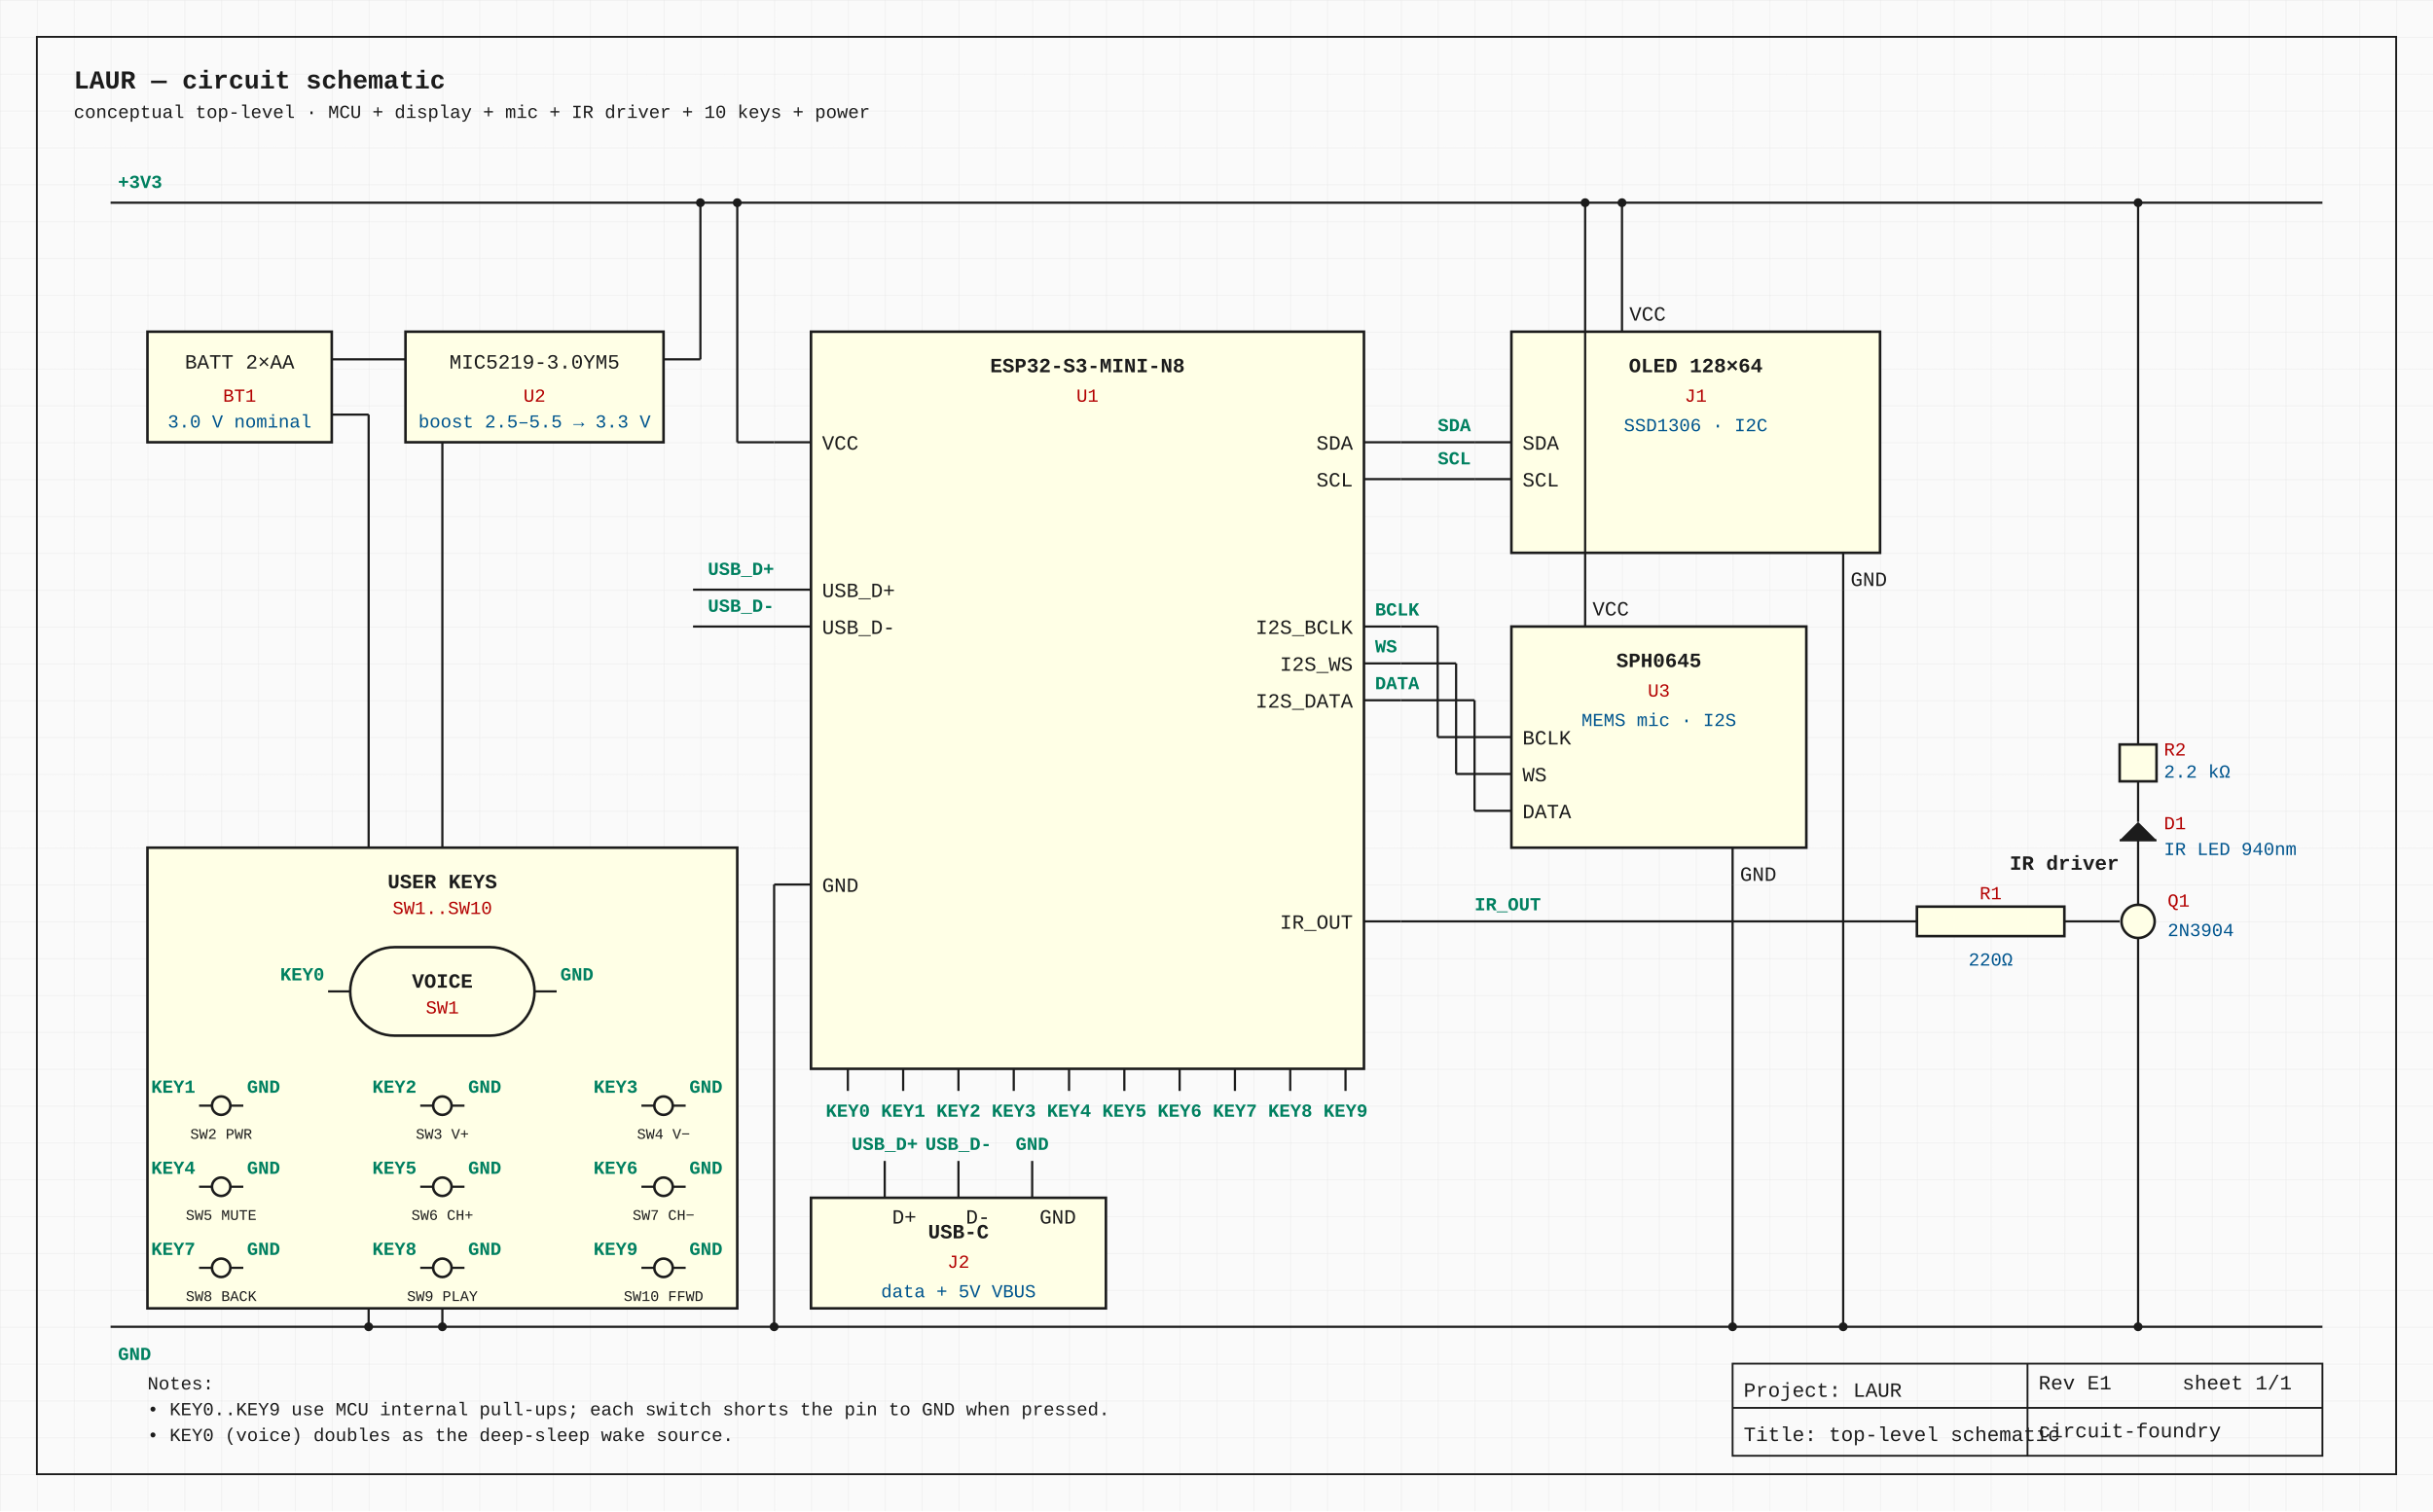
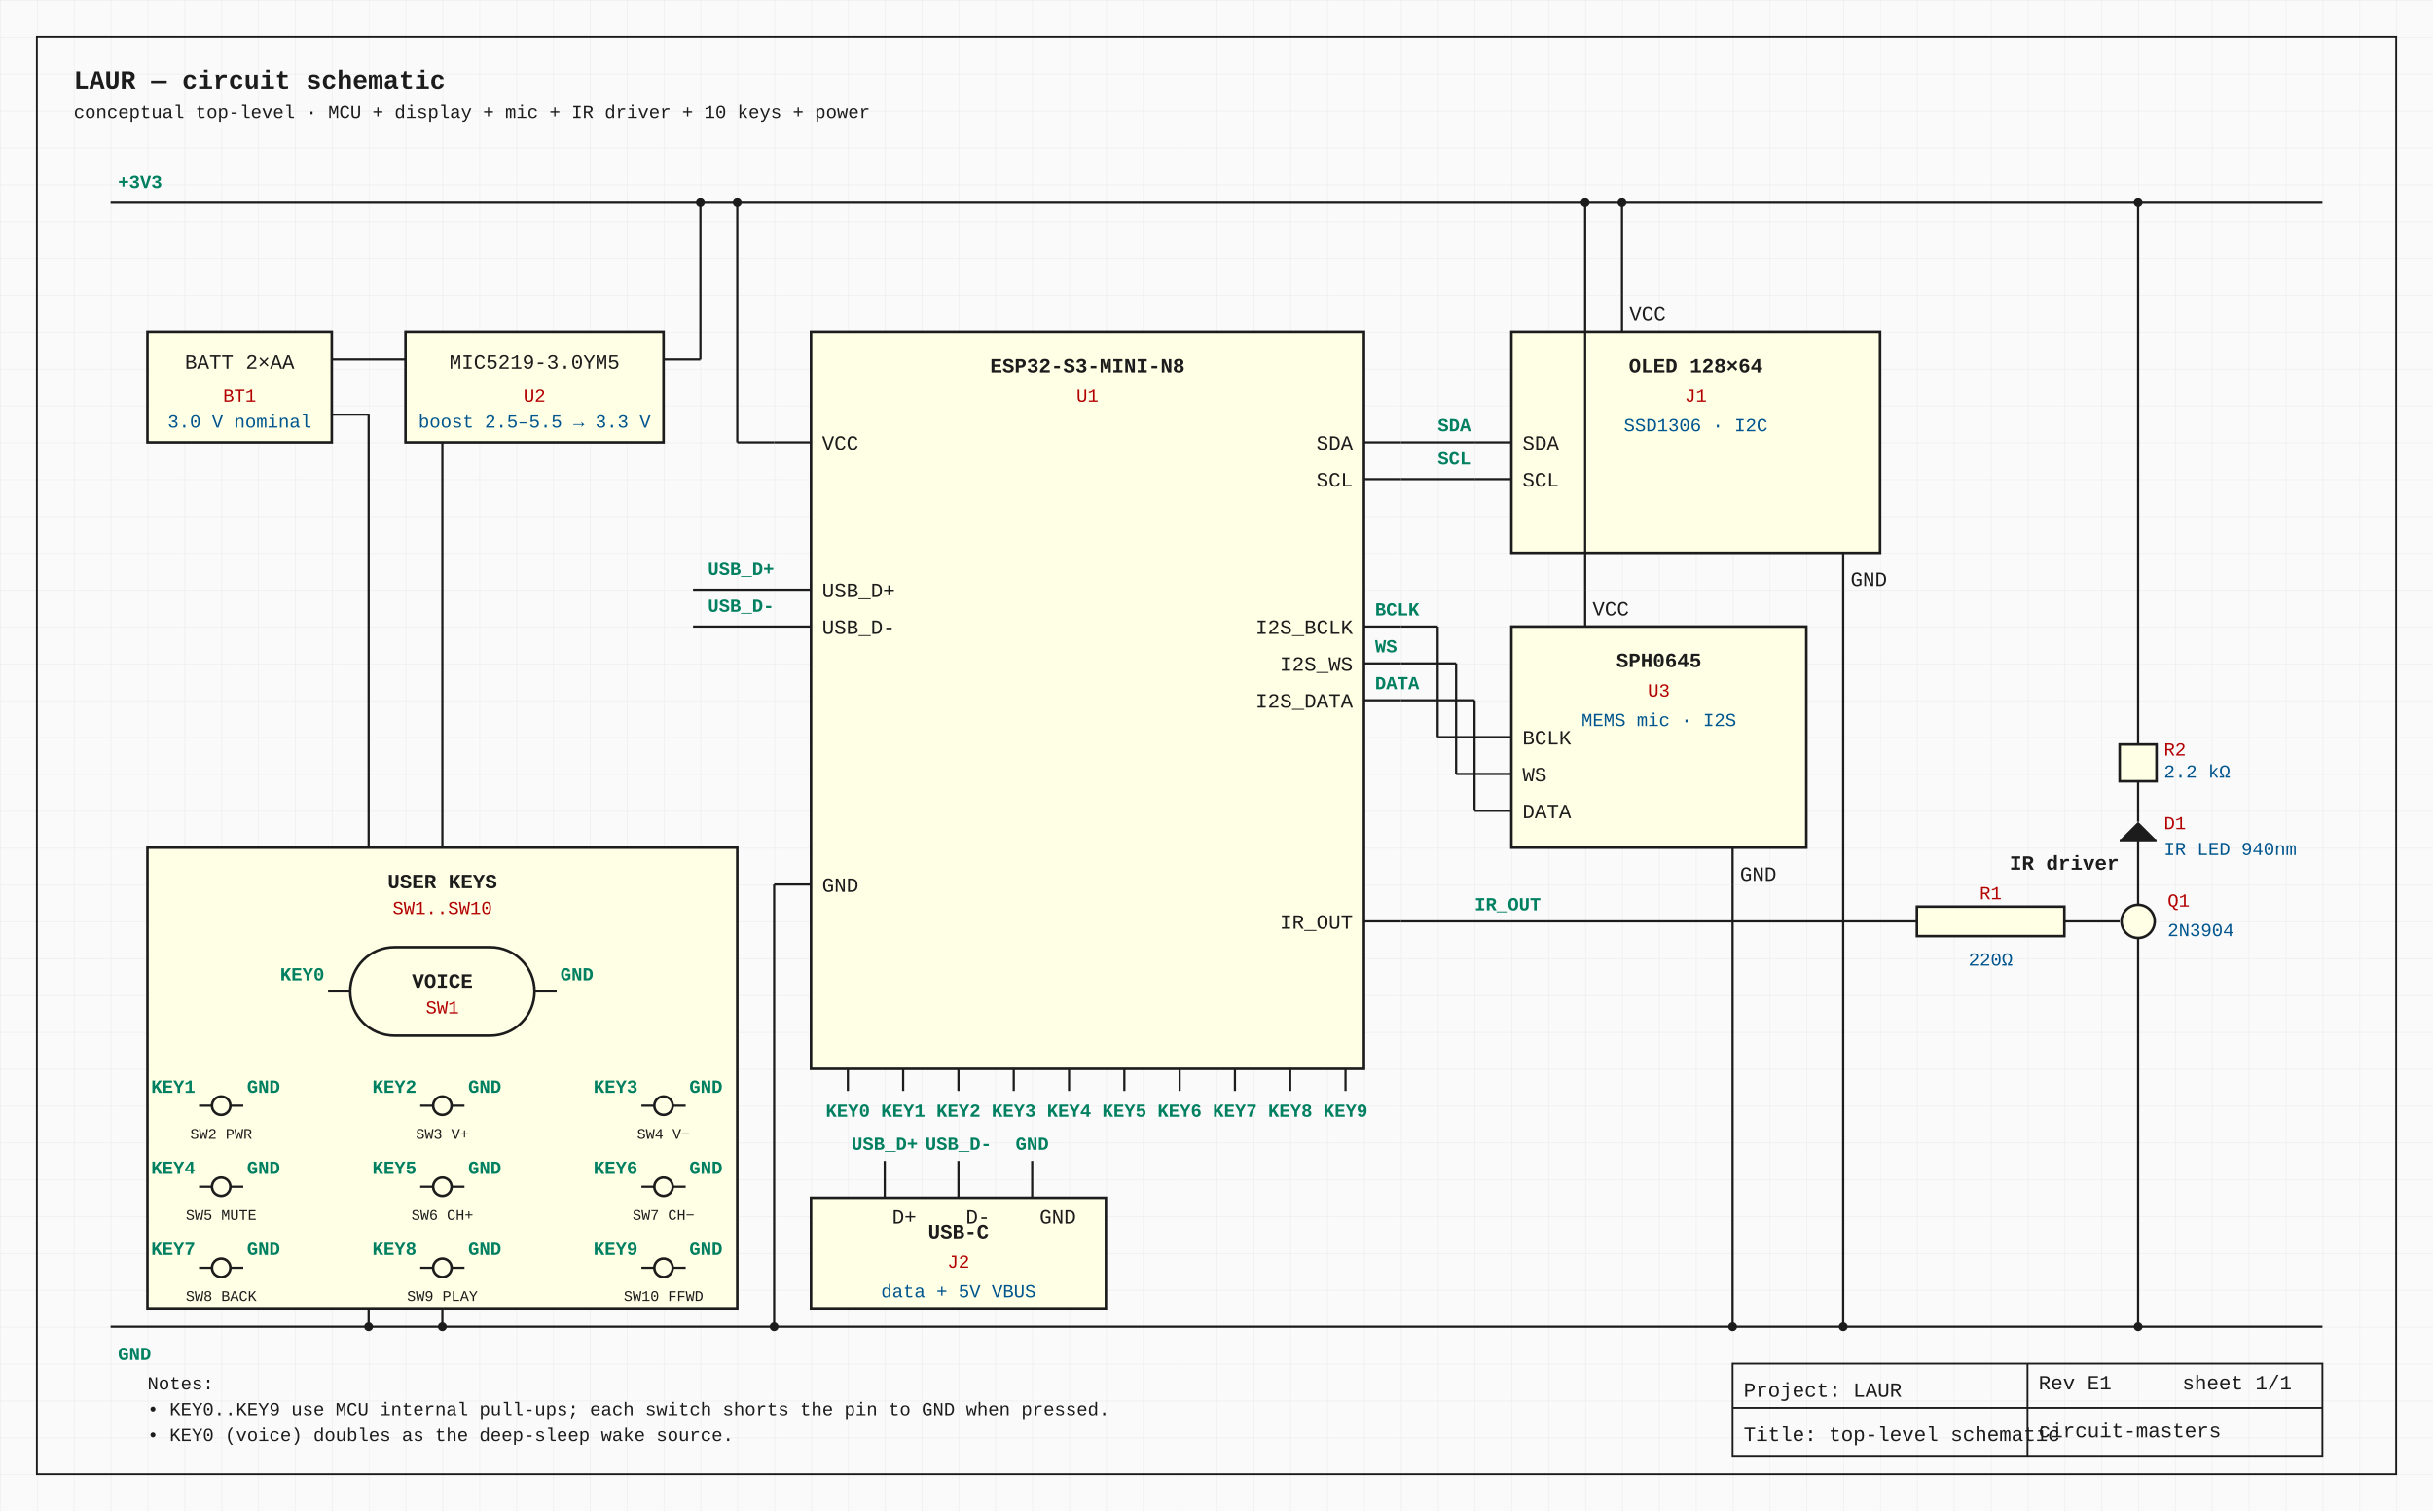
<svg xmlns="http://www.w3.org/2000/svg" viewBox="0 0 1320 820" font-family="'Courier New', monospace" font-size="11">
  <defs>
    <style>
      .grid     { stroke: #e5e5e5; stroke-width: 0.4; fill: none; }
      .wire     { stroke: #1c1c1c; stroke-width: 1.2; fill: none; }
      .ic       { fill: #ffffe6; stroke: #1c1c1c; stroke-width: 1.4; }
      .ic-text  { fill: #1c1c1c; font-size: 11; }
      .ref      { fill: #b30000; font-size: 10; }
      .val      { fill: #00558e; font-size: 10; }
      .net      { fill: #008060; font-size: 10; font-weight: bold; }
      .label    { fill: #1c1c1c; font-size: 10; }
      .border   { fill: none; stroke: #1c1c1c; stroke-width: 1; }
      .title    { fill: #1c1c1c; font-size: 14; font-weight: bold; }
    </style>
    <pattern id="bg-grid" x="0" y="0" width="20" height="20" patternUnits="userSpaceOnUse">
      <rect width="20" height="20" fill="#fafafa" />
      <path d="M 20 0 L 0 0 0 20" class="grid" />
    </pattern>
    <symbol id="dot" overflow="visible">
      <circle r="2.4" fill="#1c1c1c" />
    </symbol>
  </defs>
  <rect width="1320" height="820" fill="url(#bg-grid)" />
  <rect x="20" y="20" width="1280" height="780" class="border" />
  <text x="40" y="48" class="title">LAUR — circuit schematic</text>
  <text x="40" y="64" class="label" fill="#666">conceptual top-level · MCU + display + mic + IR driver + 10 keys + power</text>
  <line x1="60" y1="110" x2="1260" y2="110" class="wire" stroke-width="2" />
  <text x="64" y="102" class="net">+3V3</text>
  <line x1="60" y1="720" x2="1260" y2="720" class="wire" stroke-width="2" />
  <text x="64" y="738" class="net">GND</text>
  <rect class="ic" x="80" y="180" width="100" height="60" />
  <text x="130" y="200" text-anchor="middle" class="ic-text">BATT 2×AA</text>
  <text x="130" y="218" text-anchor="middle" class="ref">BT1</text>
  <text x="130" y="232" text-anchor="middle" class="val" font-size="9">3.0 V nominal</text>
  <line x1="180" y1="195" x2="220" y2="195" class="wire" />
  <line x1="180" y1="225" x2="200" y2="225" class="wire" />
  <line x1="200" y1="225" x2="200" y2="720" class="wire" />
  <use href="#dot" x="200" y="720" />
  <rect class="ic" x="220" y="180" width="140" height="60" />
  <text x="290" y="200" text-anchor="middle" class="ic-text">MIC5219-3.0YM5</text>
  <text x="290" y="218" text-anchor="middle" class="ref">U2</text>
  <text x="290" y="232" text-anchor="middle" class="val" font-size="9">boost 2.5–5.5 → 3.3 V</text>
  <line x1="240" y1="240" x2="240" y2="720" class="wire" />
  <use href="#dot" x="240" y="720" />
  <line x1="360" y1="195" x2="380" y2="195" class="wire" />
  <line x1="380" y1="195" x2="380" y2="110" class="wire" />
  <use href="#dot" x="380" y="110" />
  <g transform="translate(440 180)">
    <rect class="ic" width="300" height="400" />
    <text x="150" y="22" text-anchor="middle" class="ic-text" font-weight="bold">ESP32-S3-MINI-N8</text>
    <text x="150" y="38" text-anchor="middle" class="ref">U1</text>
    <line x1="-20" y1="60" x2="0" y2="60" class="wire" />
    <text x="6" y="64" class="ic-text">VCC</text>
    <line x1="-64" y1="140" x2="0" y2="140" class="wire" />
    <text x="6" y="144" class="ic-text">USB_D+</text>
    <line x1="-64" y1="160" x2="0" y2="160" class="wire" />
    <text x="6" y="164" class="ic-text">USB_D-</text>
    <line x1="-20" y1="300" x2="0" y2="300" class="wire" />
    <text x="6" y="304" class="ic-text">GND</text>
    <line x1="300" y1="60" x2="320" y2="60" class="wire" />
    <text x="294" y="64" text-anchor="end" class="ic-text">SDA</text>
    <line x1="300" y1="80" x2="320" y2="80" class="wire" />
    <text x="294" y="84" text-anchor="end" class="ic-text">SCL</text>
    <line x1="300" y1="160" x2="320" y2="160" class="wire" />
    <text x="294" y="164" text-anchor="end" class="ic-text">I2S_BCLK</text>
    <line x1="300" y1="180" x2="320" y2="180" class="wire" />
    <text x="294" y="184" text-anchor="end" class="ic-text">I2S_WS</text>
    <line x1="300" y1="200" x2="320" y2="200" class="wire" />
    <text x="294" y="204" text-anchor="end" class="ic-text">I2S_DATA</text>
    <line x1="300" y1="320" x2="320" y2="320" class="wire" />
    <text x="294" y="324" text-anchor="end" class="ic-text">IR_OUT</text>
    <line x1="20" y1="400" x2="20" y2="412" class="wire" />
    <text x="20" y="426" text-anchor="middle" class="net" font-size="9">KEY0</text>
    <line x1="50" y1="400" x2="50" y2="412" class="wire" />
    <text x="50" y="426" text-anchor="middle" class="net" font-size="9">KEY1</text>
    <line x1="80" y1="400" x2="80" y2="412" class="wire" />
    <text x="80" y="426" text-anchor="middle" class="net" font-size="9">KEY2</text>
    <line x1="110" y1="400" x2="110" y2="412" class="wire" />
    <text x="110" y="426" text-anchor="middle" class="net" font-size="9">KEY3</text>
    <line x1="140" y1="400" x2="140" y2="412" class="wire" />
    <text x="140" y="426" text-anchor="middle" class="net" font-size="9">KEY4</text>
    <line x1="170" y1="400" x2="170" y2="412" class="wire" />
    <text x="170" y="426" text-anchor="middle" class="net" font-size="9">KEY5</text>
    <line x1="200" y1="400" x2="200" y2="412" class="wire" />
    <text x="200" y="426" text-anchor="middle" class="net" font-size="9">KEY6</text>
    <line x1="230" y1="400" x2="230" y2="412" class="wire" />
    <text x="230" y="426" text-anchor="middle" class="net" font-size="9">KEY7</text>
    <line x1="260" y1="400" x2="260" y2="412" class="wire" />
    <text x="260" y="426" text-anchor="middle" class="net" font-size="9">KEY8</text>
    <line x1="290" y1="400" x2="290" y2="412" class="wire" />
    <text x="290" y="426" text-anchor="middle" class="net" font-size="9">KEY9</text>
  </g>
  <line x1="420" y1="240" x2="400" y2="240" class="wire" />
  <line x1="400" y1="240" x2="400" y2="110" class="wire" />
  <use href="#dot" x="400" y="110" />
  <line x1="420" y1="480" x2="420" y2="720" class="wire" />
  <use href="#dot" x="420" y="720" />
  <text x="384" y="312" class="net" font-size="9">USB_D+</text>
  <text x="384" y="332" class="net" font-size="9">USB_D-</text>
  <g transform="translate(820 180)">
    <rect class="ic" width="200" height="120" />
    <text x="100" y="22" text-anchor="middle" class="ic-text" font-weight="bold">OLED 128×64</text>
    <text x="100" y="38" text-anchor="middle" class="ref">J1</text>
    <text x="100" y="54" text-anchor="middle" class="val" font-size="9">SSD1306 · I2C</text>
    <line x1="-20" y1="60" x2="0" y2="60" class="wire" />
    <text x="6" y="64" class="ic-text">SDA</text>
    <line x1="-20" y1="80" x2="0" y2="80" class="wire" />
    <text x="6" y="84" class="ic-text">SCL</text>
    <line x1="60" y1="0" x2="60" y2="-20" class="wire" />
    <text x="64" y="-6" class="ic-text">VCC</text>
    <line x1="180" y1="120" x2="180" y2="140" class="wire" />
    <text x="184" y="138" class="ic-text">GND</text>
  </g>
  <line x1="880" y1="160" x2="880" y2="110" class="wire" />
  <use href="#dot" x="880" y="110" />
  <line x1="1000" y1="320" x2="1000" y2="720" class="wire" />
  <use href="#dot" x="1000" y="720" />
  <line x1="760" y1="240" x2="800" y2="240" class="wire" />
  <text x="780" y="234" class="net" font-size="9">SDA</text>
  <line x1="760" y1="260" x2="800" y2="260" class="wire" />
  <text x="780" y="252" class="net" font-size="9">SCL</text>
  <g transform="translate(820 340)">
    <rect class="ic" width="160" height="120" />
    <text x="80" y="22" text-anchor="middle" class="ic-text" font-weight="bold">SPH0645</text>
    <text x="80" y="38" text-anchor="middle" class="ref">U3</text>
    <text x="80" y="54" text-anchor="middle" class="val" font-size="9">MEMS mic · I2S</text>
    <line x1="-20" y1="60" x2="0" y2="60" class="wire" />
    <text x="6" y="64" class="ic-text">BCLK</text>
    <line x1="-20" y1="80" x2="0" y2="80" class="wire" />
    <text x="6" y="84" class="ic-text">WS</text>
    <line x1="-20" y1="100" x2="0" y2="100" class="wire" />
    <text x="6" y="104" class="ic-text">DATA</text>
    <line x1="40" y1="0" x2="40" y2="-20" class="wire" />
    <text x="44" y="-6" class="ic-text">VCC</text>
    <line x1="120" y1="120" x2="120" y2="140" class="wire" />
    <text x="124" y="138" class="ic-text">GND</text>
  </g>
  <line x1="860" y1="320" x2="860" y2="110" class="wire" />
  <use href="#dot" x="860" y="110" />
  <line x1="940" y1="480" x2="940" y2="720" class="wire" />
  <use href="#dot" x="940" y="720" />
  <line x1="760" y1="340" x2="780" y2="340" class="wire" />
  <line x1="780" y1="340" x2="780" y2="400" class="wire" />
  <line x1="780" y1="400" x2="800" y2="400" class="wire" />
  <text x="746" y="334" class="net" font-size="9">BCLK</text>
  <line x1="760" y1="360" x2="790" y2="360" class="wire" />
  <line x1="790" y1="360" x2="790" y2="420" class="wire" />
  <line x1="790" y1="420" x2="800" y2="420" class="wire" />
  <text x="746" y="354" class="net" font-size="9">WS</text>
  <line x1="760" y1="380" x2="800" y2="380" class="wire" />
  <line x1="800" y1="380" x2="800" y2="440" class="wire" />
  <text x="746" y="374" class="net" font-size="9">DATA</text>
  <g transform="translate(1020 478)">
    <text x="100" y="-6" text-anchor="middle" class="ic-text" font-weight="bold">IR driver</text>
    <rect class="ic" x="20" y="14" width="80" height="16" />
    <text x="60" y="10" text-anchor="middle" class="ref">R1</text>
    <text x="60" y="46" text-anchor="middle" class="val">220Ω</text>
    <line x1="100" y1="22" x2="130" y2="22" class="wire" />
    <circle cx="140" cy="22" r="9" class="ic" />
    <text x="156" y="14" class="ref">Q1</text>
    <text x="156" y="30" class="val">2N3904</text>
    <line x1="140" y1="13" x2="140" y2="-22" class="wire" />
    <line x1="140" y1="31" x2="140" y2="242" class="wire" />
    <line x1="130" y1="-22" x2="150" y2="-22" class="wire" />
    <polygon points="140,-32 150,-22 130,-22" fill="#1c1c1c" />
    <text x="154" y="-28" class="ref">D1</text>
    <text x="154" y="-14" class="val">IR LED 940nm</text>
    <line x1="140" y1="-32" x2="140" y2="-54" class="wire" />
    <rect class="ic" x="130" y="-74" width="20" height="20" />
    <text x="154" y="-68" class="ref">R2</text>
    <text x="154" y="-56" class="val">2.2 kΩ</text>
    <line x1="140" y1="-74" x2="140" y2="-368" class="wire" />
    <use href="#dot" x="140" y="-368" />
  </g>
  <line x1="760" y1="500" x2="1040" y2="500" class="wire" />
  <text x="800" y="494" class="net" font-size="9">IR_OUT</text>
  <use href="#dot" x="1160" y="720" />
  <g transform="translate(80 460)">
    <rect class="ic" width="320" height="250" />
    <text x="160" y="22" text-anchor="middle" class="ic-text" font-weight="bold">USER KEYS</text>
    <text x="160" y="36" text-anchor="middle" class="ref">SW1..SW10</text>
    <g transform="translate(110 54)">
      <rect class="ic" width="100" height="48" rx="24" />
      <text x="50" y="22" text-anchor="middle" class="ic-text" font-weight="bold">VOICE</text>
      <text x="50" y="36" text-anchor="middle" class="ref">SW1</text>
      <line x1="-12" y1="24" x2="0" y2="24" class="wire" />
      <line x1="100" y1="24" x2="112" y2="24" class="wire" />
      <text x="-14" y="18" text-anchor="end" class="net" font-size="9">KEY0</text>
      <text x="114" y="18" class="net" font-size="9">GND</text>
    </g>
    <g font-size="8" fill="#1c1c1c">
      <g transform="translate(40 140)">
        <circle cx="0" cy="0" r="5" class="ic" />
        <line x1="-12" y1="0" x2="-5" y2="0" class="wire" />
        <line x1="5" y1="0" x2="12" y2="0" class="wire" />
        <text x="-14" y="-7" text-anchor="end" class="net" font-size="8">KEY1</text>
        <text x="14" y="-7" class="net" font-size="8">GND</text>
        <text x="0" y="18" text-anchor="middle">SW2 PWR</text>
      </g>
      <g transform="translate(160 140)">
        <circle cx="0" cy="0" r="5" class="ic" />
        <line x1="-12" y1="0" x2="-5" y2="0" class="wire" />
        <line x1="5" y1="0" x2="12" y2="0" class="wire" />
        <text x="-14" y="-7" text-anchor="end" class="net" font-size="8">KEY2</text>
        <text x="14" y="-7" class="net" font-size="8">GND</text>
        <text x="0" y="18" text-anchor="middle">SW3 V+</text>
      </g>
      <g transform="translate(280 140)">
        <circle cx="0" cy="0" r="5" class="ic" />
        <line x1="-12" y1="0" x2="-5" y2="0" class="wire" />
        <line x1="5" y1="0" x2="12" y2="0" class="wire" />
        <text x="-14" y="-7" text-anchor="end" class="net" font-size="8">KEY3</text>
        <text x="14" y="-7" class="net" font-size="8">GND</text>
        <text x="0" y="18" text-anchor="middle">SW4 V−</text>
      </g>
      <g transform="translate(40 184)">
        <circle cx="0" cy="0" r="5" class="ic" />
        <line x1="-12" y1="0" x2="-5" y2="0" class="wire" />
        <line x1="5" y1="0" x2="12" y2="0" class="wire" />
        <text x="-14" y="-7" text-anchor="end" class="net" font-size="8">KEY4</text>
        <text x="14" y="-7" class="net" font-size="8">GND</text>
        <text x="0" y="18" text-anchor="middle">SW5 MUTE</text>
      </g>
      <g transform="translate(160 184)">
        <circle cx="0" cy="0" r="5" class="ic" />
        <line x1="-12" y1="0" x2="-5" y2="0" class="wire" />
        <line x1="5" y1="0" x2="12" y2="0" class="wire" />
        <text x="-14" y="-7" text-anchor="end" class="net" font-size="8">KEY5</text>
        <text x="14" y="-7" class="net" font-size="8">GND</text>
        <text x="0" y="18" text-anchor="middle">SW6 CH+</text>
      </g>
      <g transform="translate(280 184)">
        <circle cx="0" cy="0" r="5" class="ic" />
        <line x1="-12" y1="0" x2="-5" y2="0" class="wire" />
        <line x1="5" y1="0" x2="12" y2="0" class="wire" />
        <text x="-14" y="-7" text-anchor="end" class="net" font-size="8">KEY6</text>
        <text x="14" y="-7" class="net" font-size="8">GND</text>
        <text x="0" y="18" text-anchor="middle">SW7 CH−</text>
      </g>
      <g transform="translate(40 228)">
        <circle cx="0" cy="0" r="5" class="ic" />
        <line x1="-12" y1="0" x2="-5" y2="0" class="wire" />
        <line x1="5" y1="0" x2="12" y2="0" class="wire" />
        <text x="-14" y="-7" text-anchor="end" class="net" font-size="8">KEY7</text>
        <text x="14" y="-7" class="net" font-size="8">GND</text>
        <text x="0" y="18" text-anchor="middle">SW8 BACK</text>
      </g>
      <g transform="translate(160 228)">
        <circle cx="0" cy="0" r="5" class="ic" />
        <line x1="-12" y1="0" x2="-5" y2="0" class="wire" />
        <line x1="5" y1="0" x2="12" y2="0" class="wire" />
        <text x="-14" y="-7" text-anchor="end" class="net" font-size="8">KEY8</text>
        <text x="14" y="-7" class="net" font-size="8">GND</text>
        <text x="0" y="18" text-anchor="middle">SW9 PLAY</text>
      </g>
      <g transform="translate(280 228)">
        <circle cx="0" cy="0" r="5" class="ic" />
        <line x1="-12" y1="0" x2="-5" y2="0" class="wire" />
        <line x1="5" y1="0" x2="12" y2="0" class="wire" />
        <text x="-14" y="-7" text-anchor="end" class="net" font-size="8">KEY9</text>
        <text x="14" y="-7" class="net" font-size="8">GND</text>
        <text x="0" y="18" text-anchor="middle">SW10 FFWD</text>
      </g>
    </g>
  </g>
  <g transform="translate(440 650)">
    <rect class="ic" width="160" height="60" />
    <text x="80" y="22" text-anchor="middle" class="ic-text" font-weight="bold">USB-C</text>
    <text x="80" y="38" text-anchor="middle" class="ref">J2</text>
    <text x="80" y="54" text-anchor="middle" class="val" font-size="9">data + 5V VBUS</text>
    <line x1="40" y1="0" x2="40" y2="-20" class="wire" />
    <line x1="80" y1="0" x2="80" y2="-20" class="wire" />
    <line x1="120" y1="0" x2="120" y2="-20" class="wire" />
    <text x="44" y="14" class="ic-text" font-size="9">D+</text>
    <text x="84" y="14" class="ic-text" font-size="9">D-</text>
    <text x="124" y="14" class="ic-text" font-size="9">GND</text>
    <text x="40" y="-26" text-anchor="middle" class="net" font-size="9">USB_D+</text>
    <text x="80" y="-26" text-anchor="middle" class="net" font-size="9">USB_D-</text>
    <text x="120" y="-26" text-anchor="middle" class="net" font-size="9">GND</text>
  </g>
  <g transform="translate(940 740)">
    <rect width="320" height="50" class="border" />
    <line x1="0" y1="24" x2="320" y2="24" class="border" />
    <line x1="160" y1="0" x2="160" y2="50" class="border" />
    <text x="6" y="18" class="ic-text" font-size="10">Project: LAUR</text>
    <text x="6" y="42" class="ic-text" font-size="9">Title: top-level schematic</text>
    <text x="166" y="14" class="ic-text" font-size="10">Rev E1</text>
-     <text x="166" y="40" class="ic-text" font-size="9">circuit-foundry</text>
+     <text x="166" y="40" class="ic-text" font-size="9">circuit-masters</text>
    <text x="244" y="14" class="ic-text" font-size="9">sheet 1/1</text>
  </g>
  <text x="80" y="754" class="label" fill="#666">Notes:</text>
  <text x="80" y="768" class="label" fill="#666" font-size="9">• KEY0..KEY9 use MCU internal pull-ups; each switch shorts the pin to GND when pressed.</text>
  <text x="80" y="782" class="label" fill="#666" font-size="9">• KEY0 (voice) doubles as the deep-sleep wake source.</text>
</svg>
